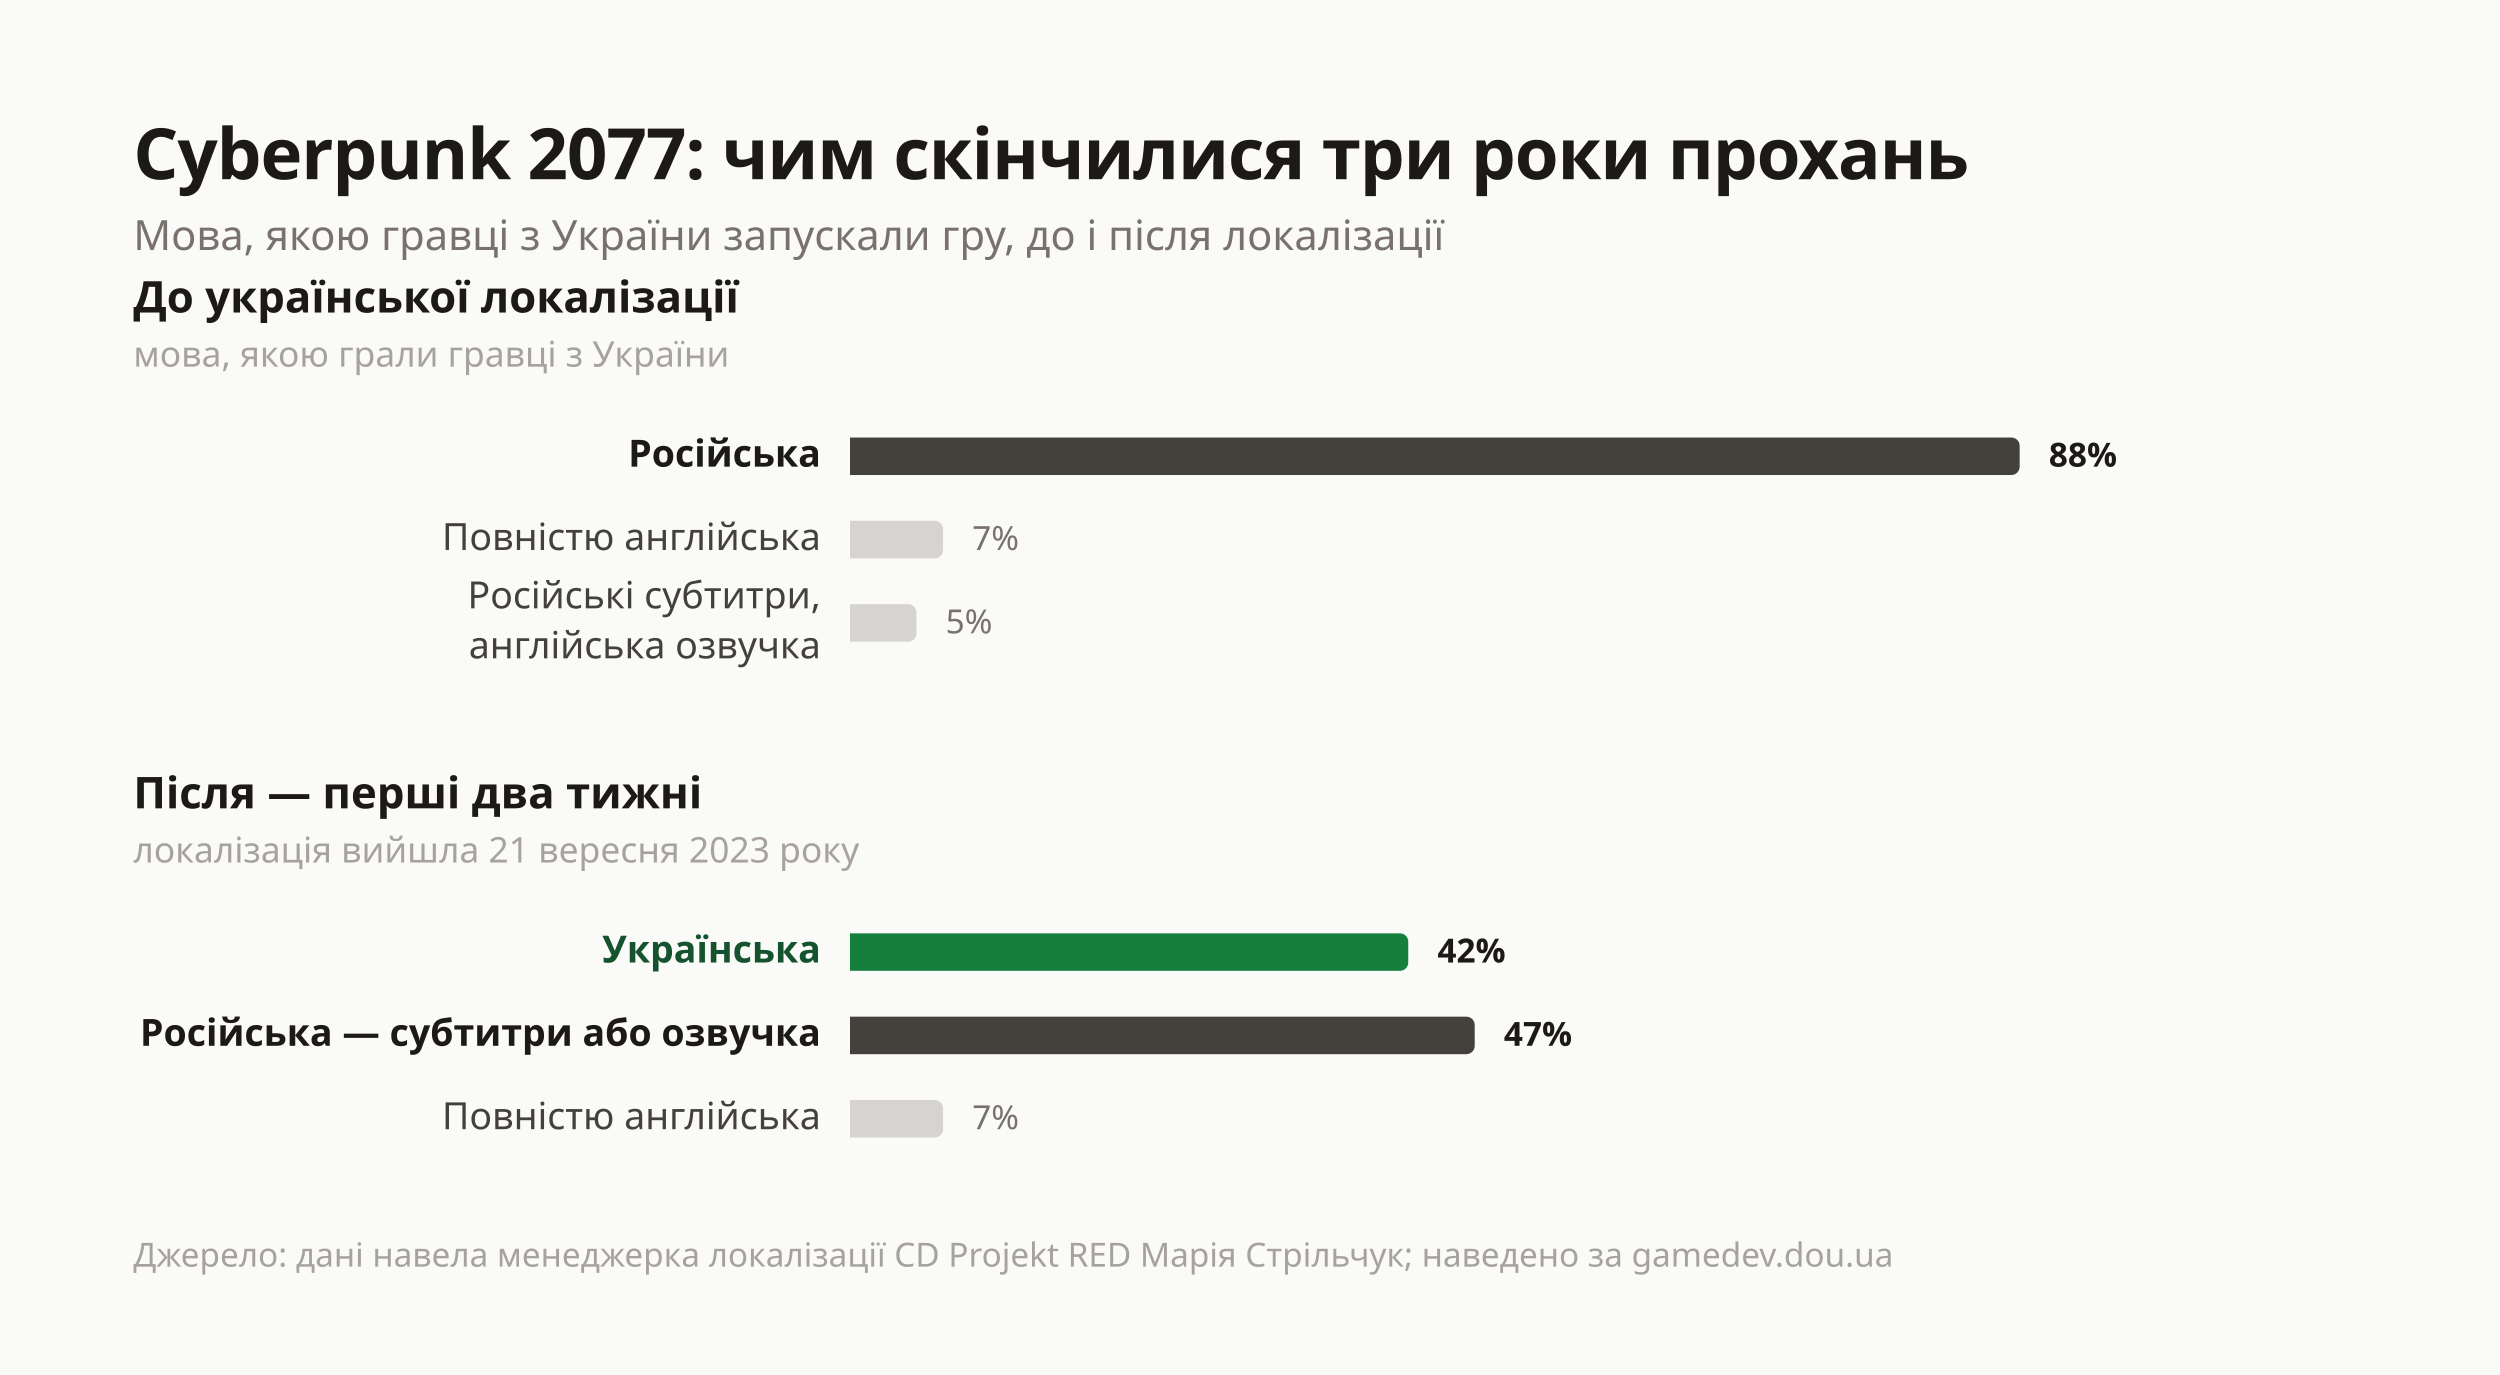
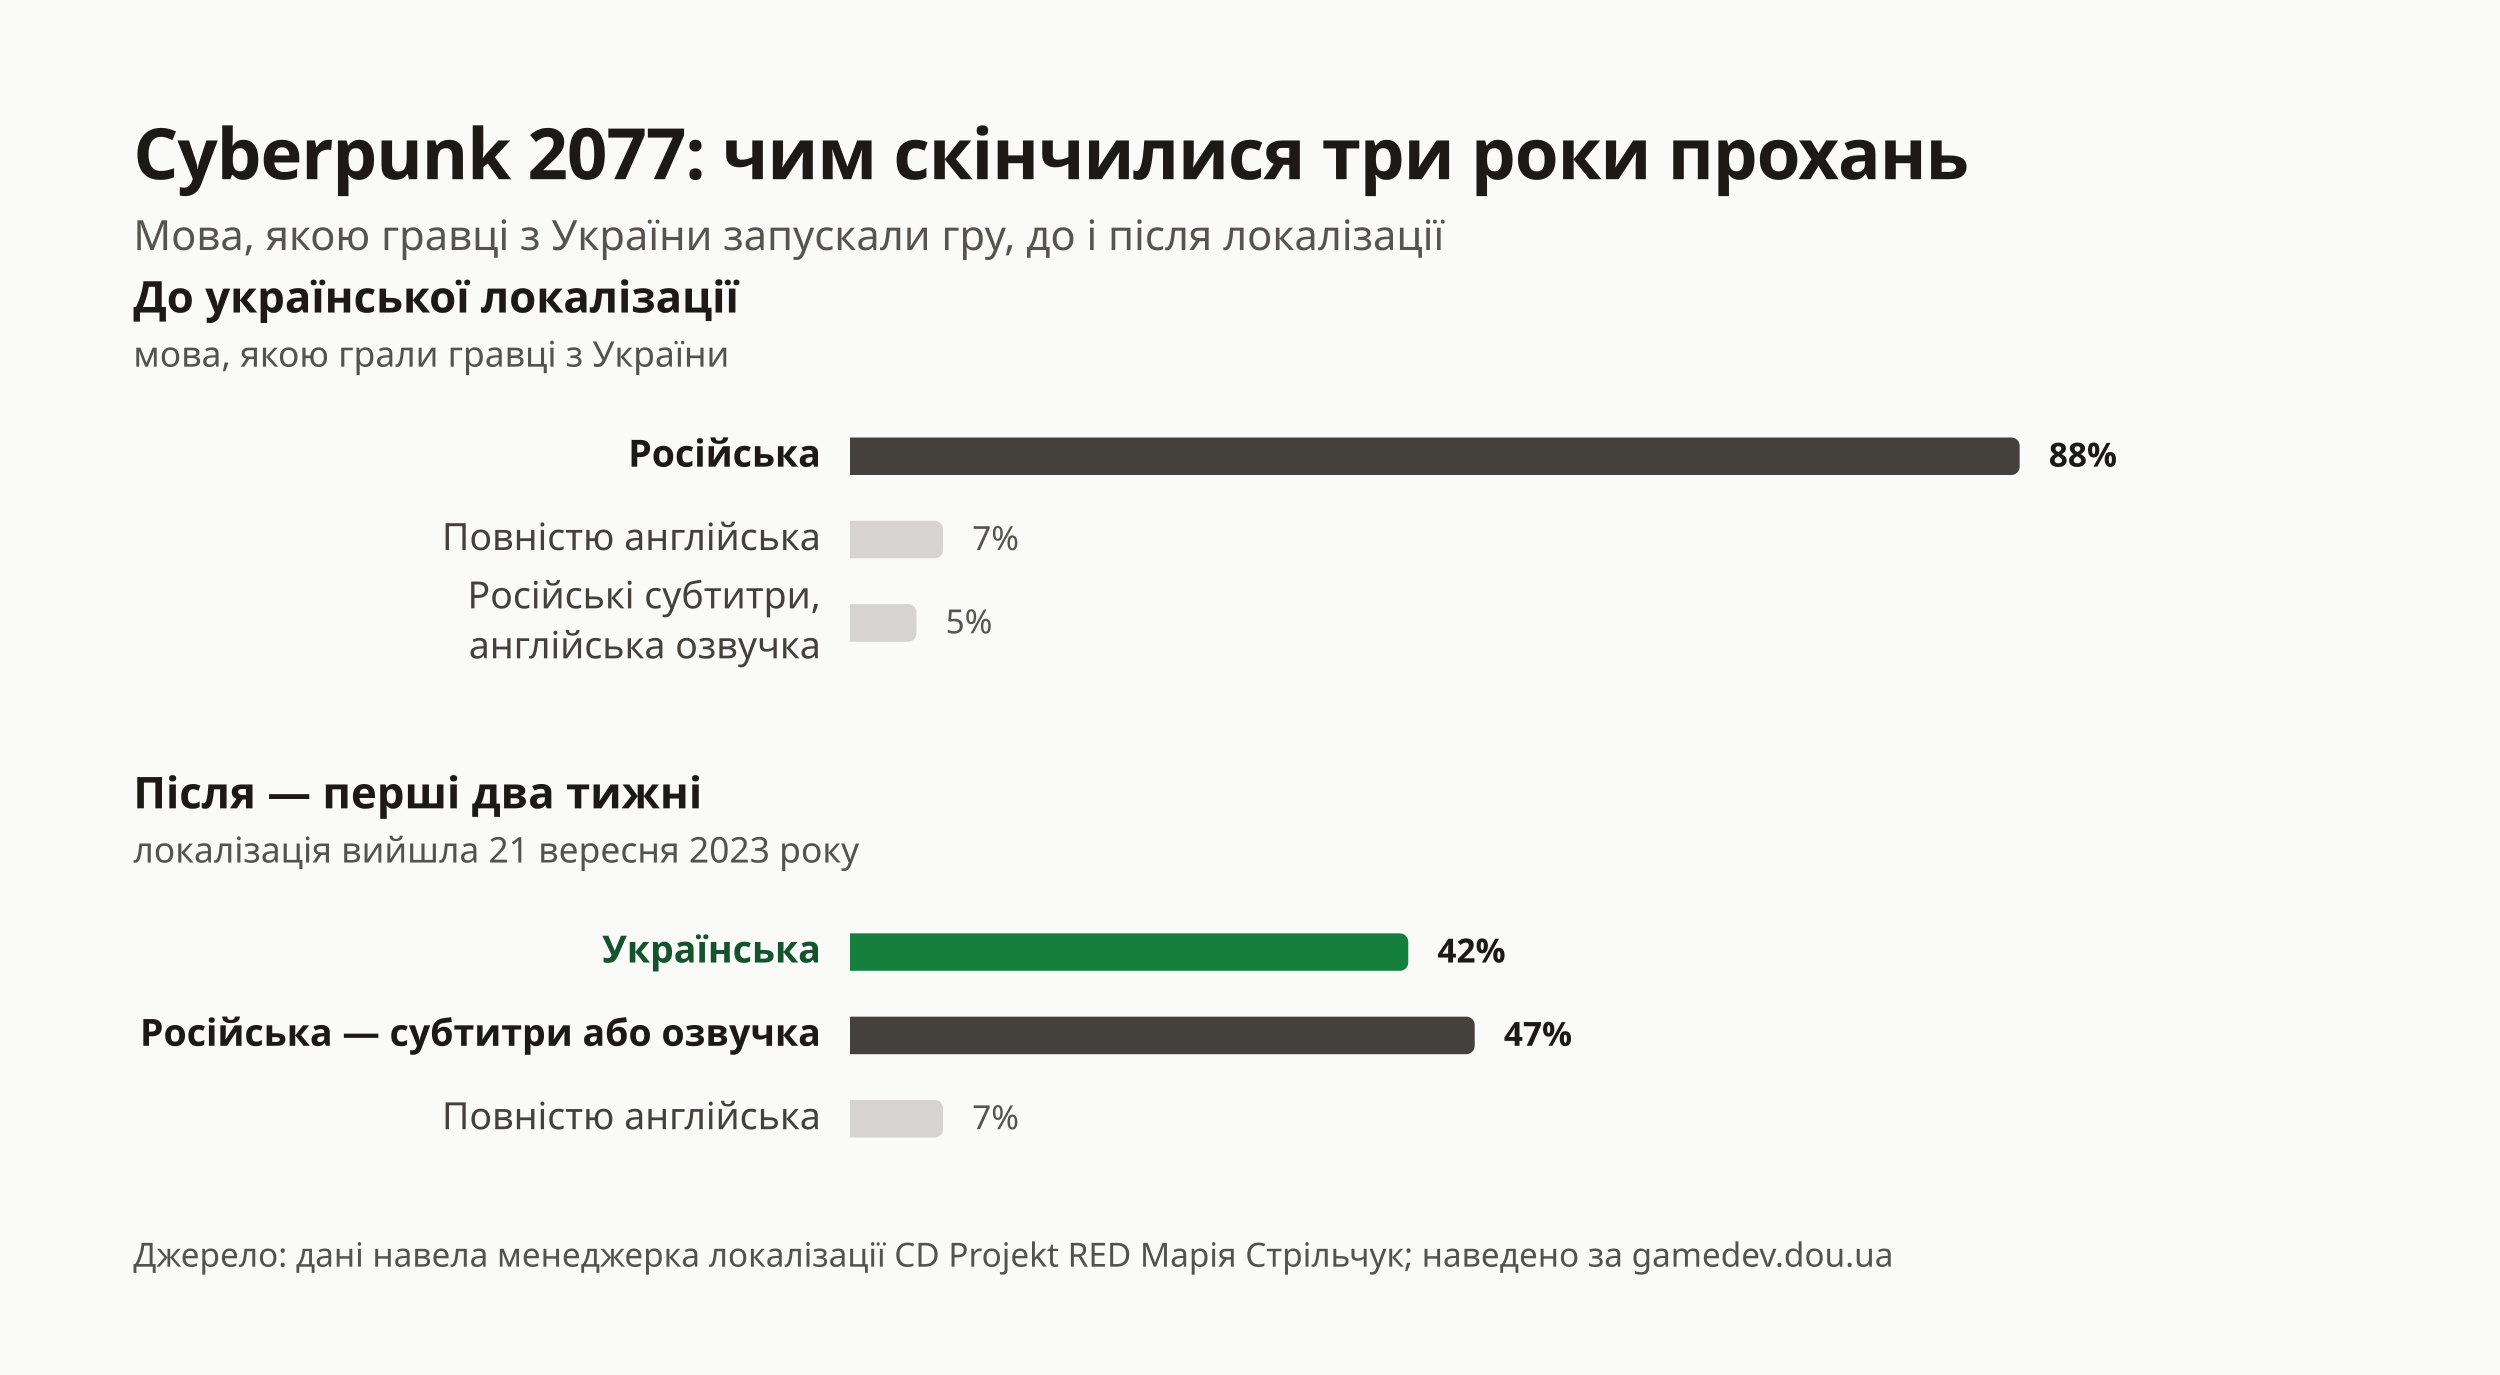
<svg xmlns="http://www.w3.org/2000/svg" viewBox="0 0 1200 660" role="img" aria-label="Дві групи смуг: до появи української локалізації 88% гравців з України грали Cyberpunk 2077 російською, 7% англійською, 5% з російськими субтитрами; після — 42% українською, 47% російською, 7% англійською" class="m-chart">
  <rect width="1200" height="660" fill="var(--chart-bg, #FAFAF9)" />
  <text x="64" y="86" font-family="'Fixel Text', ui-sans-serif, system-ui, sans-serif" font-size="34" font-weight="800" letter-spacing="-0.5" fill="var(--chart-ink-strong, #1C1917)">Cyberpunk 2077: чим скінчилися три роки прохань</text>
-   <text x="64" y="120" font-family="'Fixel Text', ui-sans-serif, system-ui, sans-serif" font-size="20" fill="var(--chart-ink-soft, #78716C)">Мова, якою гравці з України запускали гру, до і після локалізації</text>
+   <text x="64" y="120" font-family="'Fixel Text', ui-sans-serif, system-ui, sans-serif" font-size="20" fill="var(--chart-ink-soft, #57534E)">Мова, якою гравці з України запускали гру, до і після локалізації</text>
  <g>
    <text x="64" y="150" font-family="'Fixel Text', ui-sans-serif, system-ui, sans-serif" font-size="21" font-weight="700" fill="var(--chart-ink-strong, #1C1917)" text-anchor="start">До української локалізації</text>
-     <text x="64" y="176" font-family="'Fixel Text', ui-sans-serif, system-ui, sans-serif" font-size="17" font-weight="400" fill="var(--chart-ink-faint, #A8A29E)" text-anchor="start">мова, якою грали гравці з України</text>
+     <text x="64" y="176" font-family="'Fixel Text', ui-sans-serif, system-ui, sans-serif" font-size="17" font-weight="400" fill="var(--chart-ink-faint, #525252)" text-anchor="start">мова, якою грали гравці з України</text>
    <g>
      <text x="394" y="224" font-family="'Fixel Text', ui-sans-serif, system-ui, sans-serif" font-size="18" font-weight="700" fill="var(--chart-ink-strong, #1C1917)" text-anchor="end">Російська</text>
      <path d="M408 210 H965.44 A4 4 0 0 1 969.44 214 V224 A4 4 0 0 1 965.44 228 H408 Z" fill="var(--chart-ru, #44403C)" />
      <text x="983.44" y="224" font-family="'Fixel Text', ui-sans-serif, system-ui, sans-serif" font-size="16" font-weight="600" fill="var(--chart-ink-strong, #1C1917)" text-anchor="start" style="font-variant-numeric:tabular-nums">88%</text>
    </g>
    <g>
      <text x="394" y="264" font-family="'Fixel Text', ui-sans-serif, system-ui, sans-serif" font-size="18" font-weight="400" fill="var(--chart-ink, #44403C)" text-anchor="end">Повністю англійська</text>
      <path d="M408 250 H448.66 A4 4 0 0 1 452.66 254 V264 A4 4 0 0 1 448.66 268 H408 Z" fill="var(--chart-neutral, #D6D3D1)" />
-       <text x="466.66" y="264" font-family="'Fixel Text', ui-sans-serif, system-ui, sans-serif" font-size="16" font-weight="400" fill="var(--chart-ink-soft, #78716C)" text-anchor="start" style="font-variant-numeric:tabular-nums">7%</text>
+       <text x="466.66" y="264" font-family="'Fixel Text', ui-sans-serif, system-ui, sans-serif" font-size="16" font-weight="400" fill="var(--chart-ink-soft, #57534E)" text-anchor="start" style="font-variant-numeric:tabular-nums">7%</text>
    </g>
    <g>
      <text x="394" y="292" font-family="'Fixel Text', ui-sans-serif, system-ui, sans-serif" font-size="18" font-weight="400" fill="var(--chart-ink, #44403C)" text-anchor="end">Російські субтитри,</text>
      <text x="394" y="316" font-family="'Fixel Text', ui-sans-serif, system-ui, sans-serif" font-size="18" font-weight="400" fill="var(--chart-ink, #44403C)" text-anchor="end">англійська озвучка</text>
      <path d="M408 290 H435.9 A4 4 0 0 1 439.9 294 V304 A4 4 0 0 1 435.9 308 H408 Z" fill="var(--chart-neutral, #D6D3D1)" />
-       <text x="453.9" y="304" font-family="'Fixel Text', ui-sans-serif, system-ui, sans-serif" font-size="16" font-weight="400" fill="var(--chart-ink-soft, #78716C)" text-anchor="start" style="font-variant-numeric:tabular-nums">5%</text>
+       <text x="453.9" y="304" font-family="'Fixel Text', ui-sans-serif, system-ui, sans-serif" font-size="16" font-weight="400" fill="var(--chart-ink-soft, #57534E)" text-anchor="start" style="font-variant-numeric:tabular-nums">5%</text>
    </g>
  </g>
  <g>
    <text x="64" y="388" font-family="'Fixel Text', ui-sans-serif, system-ui, sans-serif" font-size="21" font-weight="700" fill="var(--chart-ink-strong, #1C1917)" text-anchor="start">Після — перші два тижні</text>
-     <text x="64" y="414" font-family="'Fixel Text', ui-sans-serif, system-ui, sans-serif" font-size="17" font-weight="400" fill="var(--chart-ink-faint, #A8A29E)" text-anchor="start">локалізація вийшла 21 вересня 2023 року</text>
+     <text x="64" y="414" font-family="'Fixel Text', ui-sans-serif, system-ui, sans-serif" font-size="17" font-weight="400" fill="var(--chart-ink-faint, #525252)" text-anchor="start">локалізація вийшла 21 вересня 2023 року</text>
    <g>
      <text x="394" y="462" font-family="'Fixel Text', ui-sans-serif, system-ui, sans-serif" font-size="18" font-weight="700" fill="var(--chart-ua-label, #14532D)" text-anchor="end">Українська</text>
      <path d="M408 448 H671.96 A4 4 0 0 1 675.96 452 V462 A4 4 0 0 1 671.96 466 H408 Z" fill="var(--chart-ua, #15803D)" />
      <text x="689.96" y="462" font-family="'Fixel Text', ui-sans-serif, system-ui, sans-serif" font-size="16" font-weight="600" fill="var(--chart-ink-strong, #1C1917)" text-anchor="start" style="font-variant-numeric:tabular-nums">42%</text>
    </g>
    <g>
      <text x="394" y="502" font-family="'Fixel Text', ui-sans-serif, system-ui, sans-serif" font-size="18" font-weight="700" fill="var(--chart-ink-strong, #1C1917)" text-anchor="end">Російська — субтитри або озвучка</text>
      <path d="M408 488 H703.86 A4 4 0 0 1 707.86 492 V502 A4 4 0 0 1 703.86 506 H408 Z" fill="var(--chart-ru, #44403C)" />
      <text x="721.86" y="502" font-family="'Fixel Text', ui-sans-serif, system-ui, sans-serif" font-size="16" font-weight="600" fill="var(--chart-ink-strong, #1C1917)" text-anchor="start" style="font-variant-numeric:tabular-nums">47%</text>
    </g>
    <g>
      <text x="394" y="542" font-family="'Fixel Text', ui-sans-serif, system-ui, sans-serif" font-size="18" font-weight="400" fill="var(--chart-ink, #44403C)" text-anchor="end">Повністю англійська</text>
      <path d="M408 528 H448.66 A4 4 0 0 1 452.66 532 V542 A4 4 0 0 1 448.66 546 H408 Z" fill="var(--chart-neutral, #D6D3D1)" />
-       <text x="466.66" y="542" font-family="'Fixel Text', ui-sans-serif, system-ui, sans-serif" font-size="16" font-weight="400" fill="var(--chart-ink-soft, #78716C)" text-anchor="start" style="font-variant-numeric:tabular-nums">7%</text>
+       <text x="466.66" y="542" font-family="'Fixel Text', ui-sans-serif, system-ui, sans-serif" font-size="16" font-weight="400" fill="var(--chart-ink-soft, #57534E)" text-anchor="start" style="font-variant-numeric:tabular-nums">7%</text>
    </g>
  </g>
-   <text x="64" y="608" font-family="'Fixel Text', ui-sans-serif, system-ui, sans-serif" font-size="16" fill="var(--chart-ink-faint, #A8A29E)">Джерело: дані навела менеджерка локалізації CD Projekt RED Марія Стрільчук; наведено за gamedev.dou.ua</text>
+   <text x="64" y="608" font-family="'Fixel Text', ui-sans-serif, system-ui, sans-serif" font-size="16" fill="var(--chart-ink-faint, #525252)">Джерело: дані навела менеджерка локалізації CD Projekt RED Марія Стрільчук; наведено за gamedev.dou.ua</text>
</svg>
